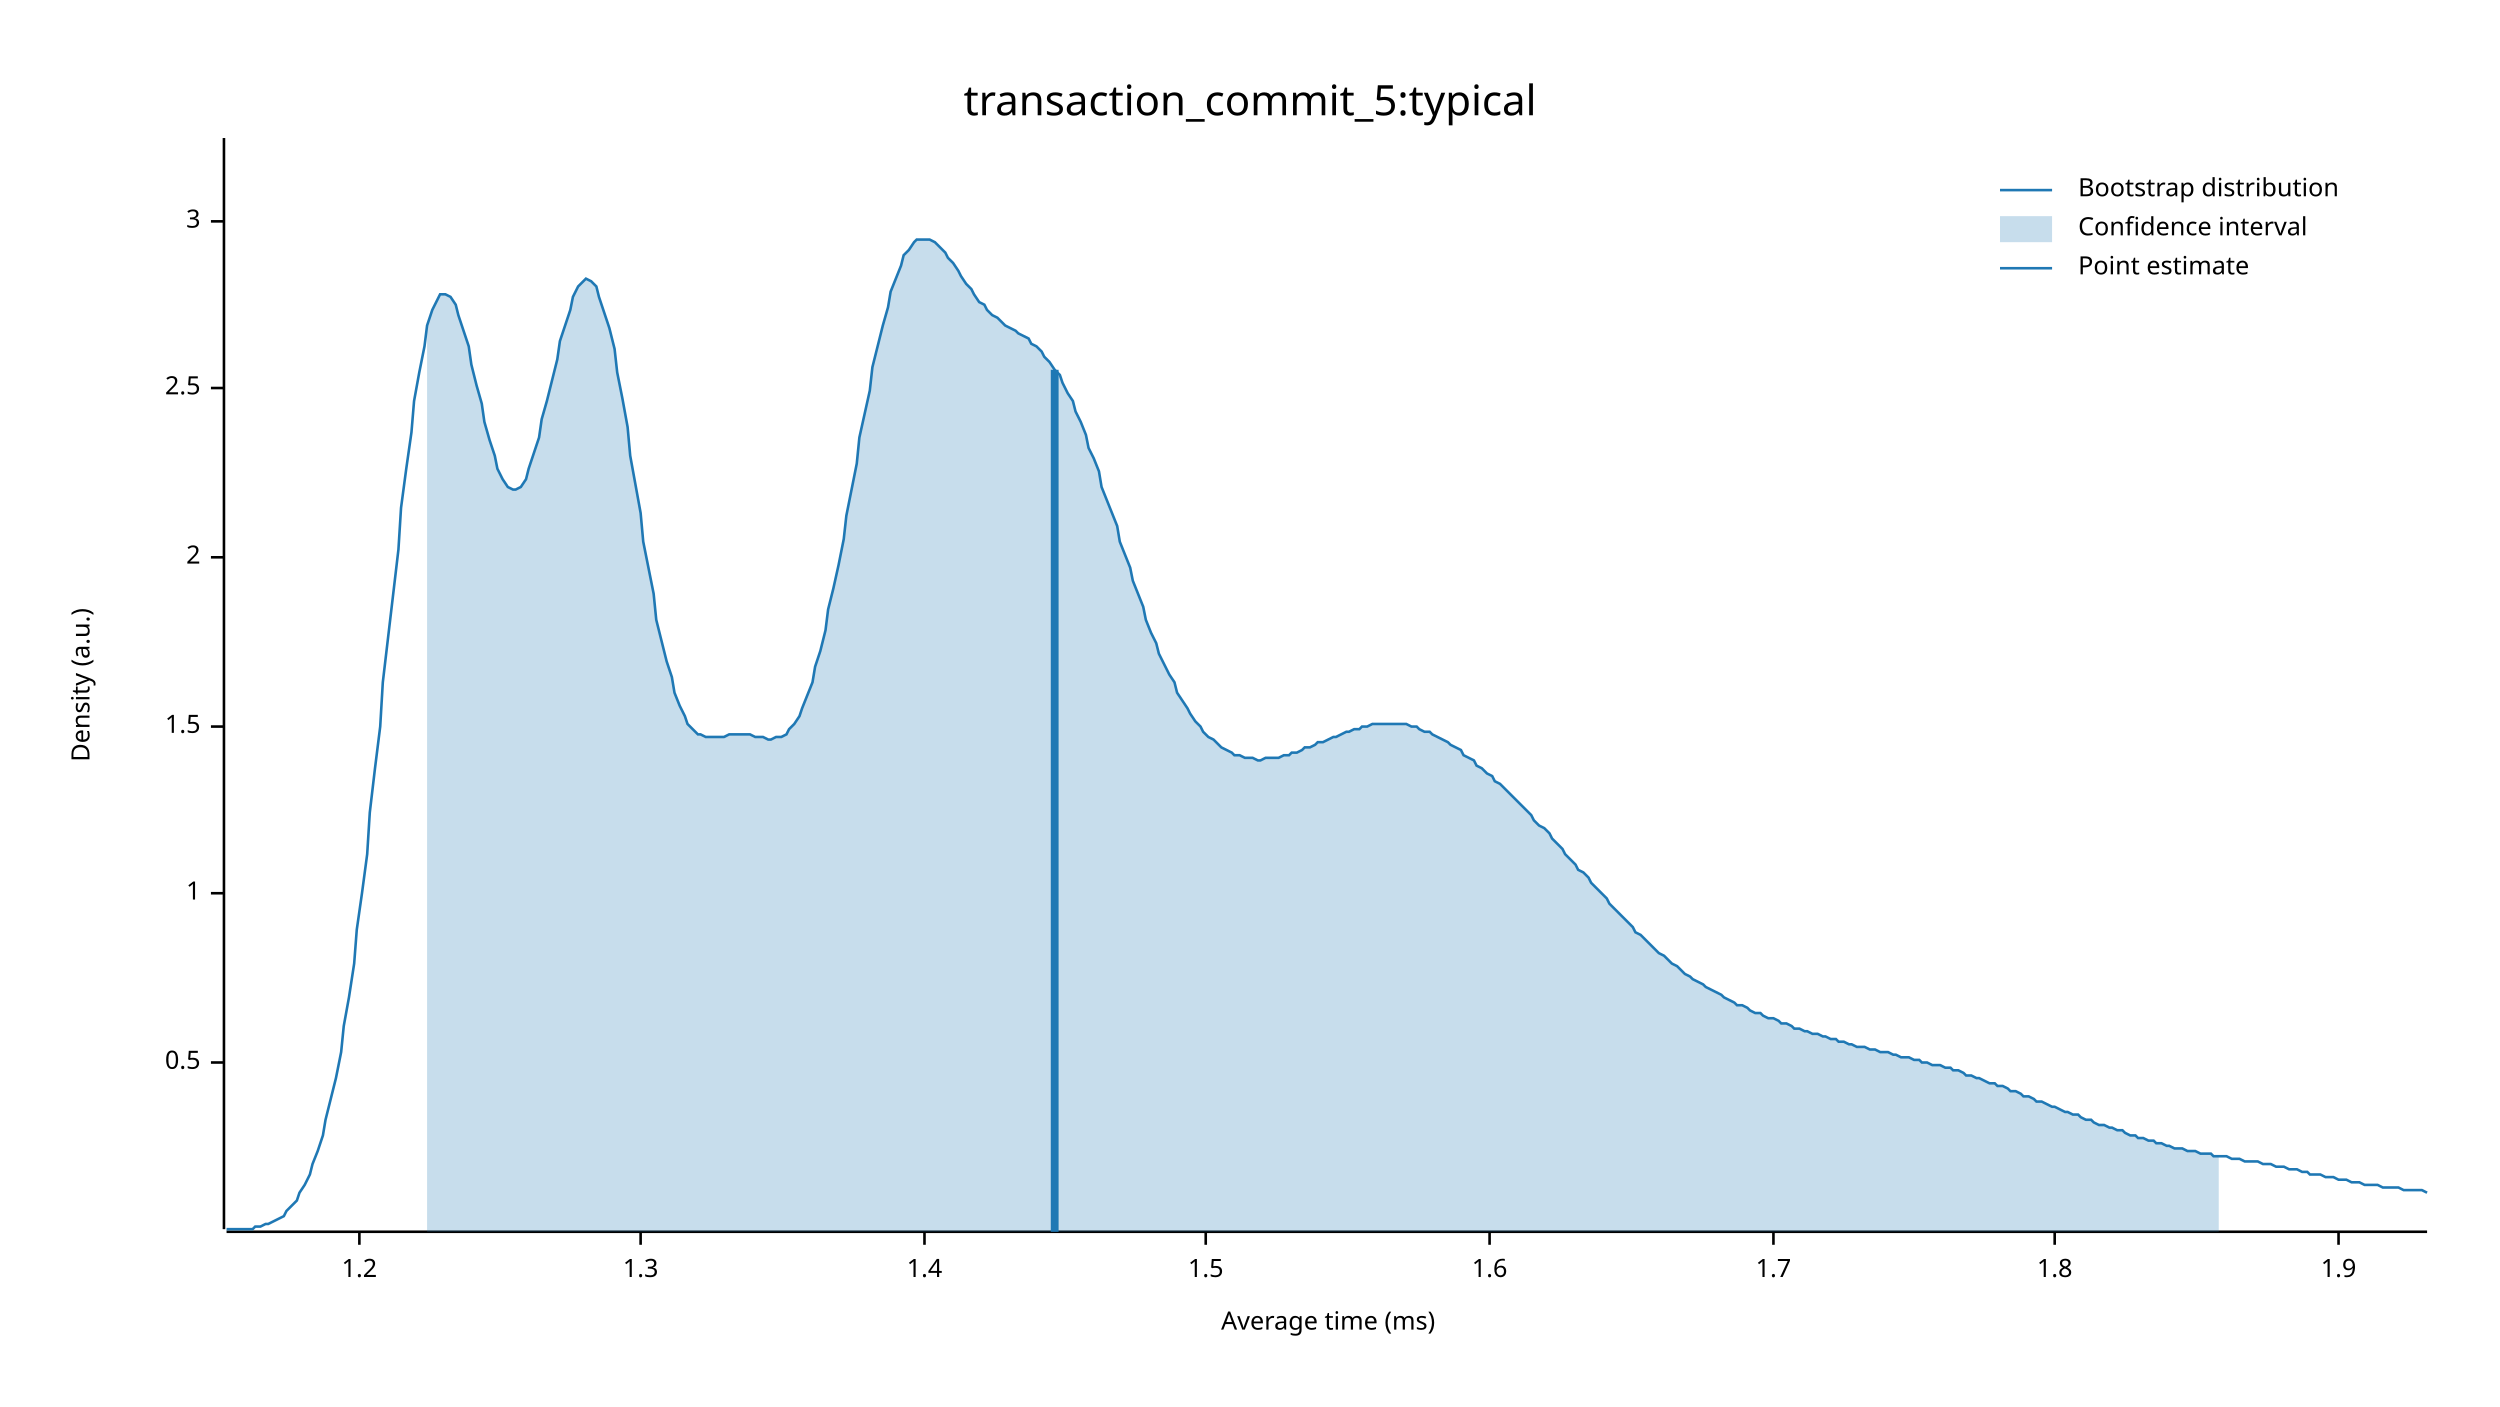
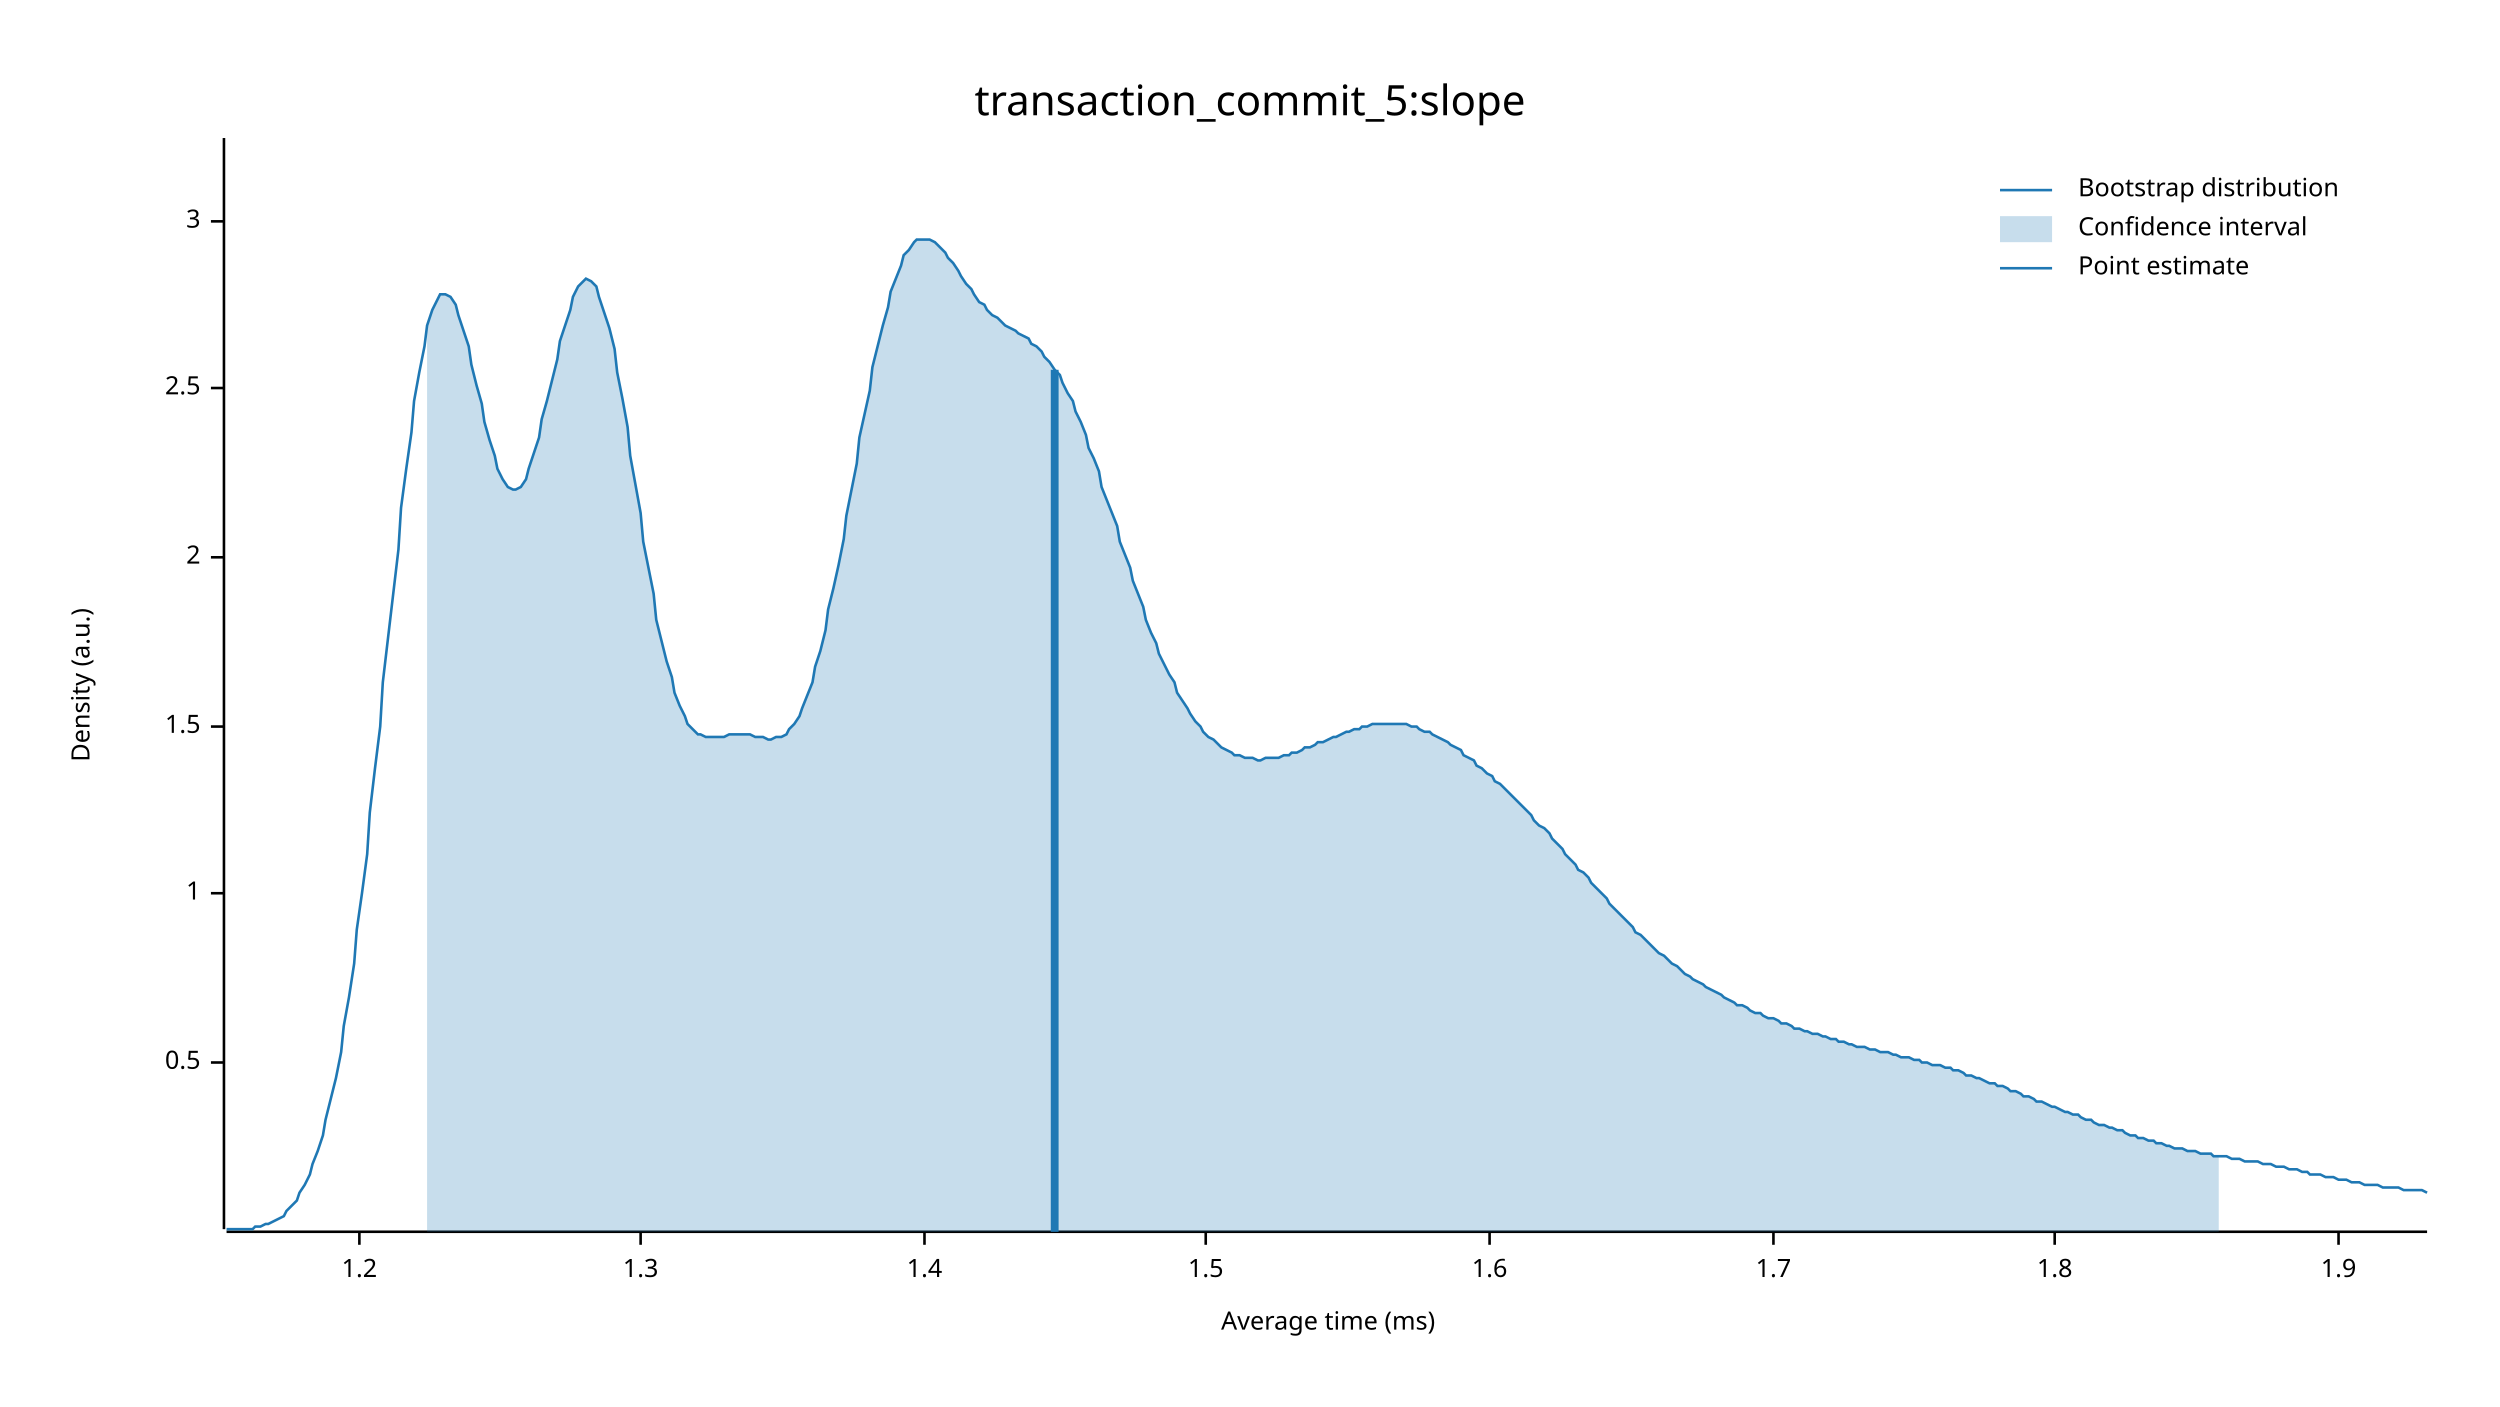
<svg xmlns="http://www.w3.org/2000/svg" width="960" height="540" viewBox="0 0 960 540">
  <text x="480" y="32" dy="0.76em" text-anchor="middle" font-family="sans-serif" font-size="16.129" opacity="1" fill="#000000">
- transaction_commit_5:typical
+ transaction_commit_5:slope
</text>
  <text x="27" y="263" dy="0.76em" text-anchor="middle" font-family="sans-serif" font-size="9.677" opacity="1" fill="#000000" transform="rotate(270, 27, 263)">
Density (a.u.)
</text>
  <text x="510" y="513" dy="-0.5ex" text-anchor="middle" font-family="sans-serif" font-size="9.677" opacity="1" fill="#000000">
Average time (ms)
</text>
  <polyline fill="none" opacity="1" stroke="#000000" stroke-width="1" points="86,53 86,472 " />
  <text x="77" y="408" dy="0.5ex" text-anchor="end" font-family="sans-serif" font-size="9.677" opacity="1" fill="#000000">
0.5
</text>
  <polyline fill="none" opacity="1" stroke="#000000" stroke-width="1" points="81,408 86,408 " />
  <text x="77" y="343" dy="0.5ex" text-anchor="end" font-family="sans-serif" font-size="9.677" opacity="1" fill="#000000">
1
</text>
  <polyline fill="none" opacity="1" stroke="#000000" stroke-width="1" points="81,343 86,343 " />
  <text x="77" y="279" dy="0.5ex" text-anchor="end" font-family="sans-serif" font-size="9.677" opacity="1" fill="#000000">
1.5
</text>
  <polyline fill="none" opacity="1" stroke="#000000" stroke-width="1" points="81,279 86,279 " />
  <text x="77" y="214" dy="0.5ex" text-anchor="end" font-family="sans-serif" font-size="9.677" opacity="1" fill="#000000">
2
</text>
  <polyline fill="none" opacity="1" stroke="#000000" stroke-width="1" points="81,214 86,214 " />
  <text x="77" y="149" dy="0.5ex" text-anchor="end" font-family="sans-serif" font-size="9.677" opacity="1" fill="#000000">
2.5
</text>
  <polyline fill="none" opacity="1" stroke="#000000" stroke-width="1" points="81,149 86,149 " />
  <text x="77" y="85" dy="0.5ex" text-anchor="end" font-family="sans-serif" font-size="9.677" opacity="1" fill="#000000">
3
</text>
  <polyline fill="none" opacity="1" stroke="#000000" stroke-width="1" points="81,85 86,85 " />
  <polyline fill="none" opacity="1" stroke="#000000" stroke-width="1" points="87,473 932,473 " />
  <text x="138" y="483" dy="0.76em" text-anchor="middle" font-family="sans-serif" font-size="9.677" opacity="1" fill="#000000">
1.2
</text>
  <polyline fill="none" opacity="1" stroke="#000000" stroke-width="1" points="138,473 138,478 " />
  <text x="246" y="483" dy="0.76em" text-anchor="middle" font-family="sans-serif" font-size="9.677" opacity="1" fill="#000000">
1.3
</text>
  <polyline fill="none" opacity="1" stroke="#000000" stroke-width="1" points="246,473 246,478 " />
  <text x="355" y="483" dy="0.76em" text-anchor="middle" font-family="sans-serif" font-size="9.677" opacity="1" fill="#000000">
1.4
</text>
  <polyline fill="none" opacity="1" stroke="#000000" stroke-width="1" points="355,473 355,478 " />
  <text x="463" y="483" dy="0.76em" text-anchor="middle" font-family="sans-serif" font-size="9.677" opacity="1" fill="#000000">
1.5
</text>
  <polyline fill="none" opacity="1" stroke="#000000" stroke-width="1" points="463,473 463,478 " />
  <text x="572" y="483" dy="0.76em" text-anchor="middle" font-family="sans-serif" font-size="9.677" opacity="1" fill="#000000">
1.6
</text>
  <polyline fill="none" opacity="1" stroke="#000000" stroke-width="1" points="572,473 572,478 " />
  <text x="681" y="483" dy="0.76em" text-anchor="middle" font-family="sans-serif" font-size="9.677" opacity="1" fill="#000000">
1.7
</text>
  <polyline fill="none" opacity="1" stroke="#000000" stroke-width="1" points="681,473 681,478 " />
  <text x="789" y="483" dy="0.76em" text-anchor="middle" font-family="sans-serif" font-size="9.677" opacity="1" fill="#000000">
1.8
</text>
  <polyline fill="none" opacity="1" stroke="#000000" stroke-width="1" points="789,473 789,478 " />
  <text x="898" y="483" dy="0.76em" text-anchor="middle" font-family="sans-serif" font-size="9.677" opacity="1" fill="#000000">
1.9
</text>
  <polyline fill="none" opacity="1" stroke="#000000" stroke-width="1" points="898,473 898,478 " />
  <polyline fill="none" opacity="1" stroke="#1F78B4" stroke-width="1" points="87,472 88,472 90,472 92,472 93,472 95,472 97,472 98,471 100,471 102,470 103,470 105,469 107,468 109,467 110,465 112,463 114,461 115,458 117,455 119,451 120,447 122,442 124,436 125,430 127,422 129,414 131,404 132,394 134,383 136,370 137,357 139,343 141,328 142,312 144,295 146,279 147,262 149,245 151,228 153,211 154,195 156,180 158,166 159,154 161,143 163,133 164,125 166,119 168,115 169,113 171,113 173,114 175,117 176,121 178,127 180,133 181,140 183,148 185,155 186,162 188,169 190,175 191,180 193,184 195,187 197,188 198,188 200,187 202,184 203,180 205,174 207,168 208,161 210,154 212,146 214,138 215,131 217,125 219,119 220,114 222,110 224,108 225,107 227,108 229,110 230,114 232,120 234,126 236,134 237,143 239,153 241,164 242,175 244,186 246,197 247,208 249,218 251,228 252,238 254,246 256,254 258,260 259,266 261,271 263,275 264,278 266,280 268,282 269,282 271,283 273,283 274,283 276,283 278,283 280,282 281,282 283,282 285,282 286,282 288,282 290,283 291,283 293,283 295,284 296,284 298,283 300,283 302,282 303,280 305,278 307,275 308,272 310,267 312,262 313,256 315,250 317,242 318,234 320,226 322,217 324,207 325,198 327,188 329,178 330,168 332,159 334,150 335,141 337,133 339,125 341,118 342,112 344,107 346,102 347,98 349,96 351,93 352,92 354,92 356,92 357,92 359,93 361,95 363,97 364,99 366,101 368,104 369,106 371,109 373,111 374,113 376,116 378,117 379,119 381,121 383,122 385,124 386,125 388,126 390,127 391,128 393,129 395,130 396,132 398,133 400,135 401,137 403,139 405,142 407,144 408,147 410,151 412,154 413,158 415,162 417,167 418,172 420,176 422,181 423,187 425,192 427,197 429,202 430,208 432,213 434,218 435,223 437,228 439,233 440,238 442,243 444,247 445,251 447,255 449,259 451,262 452,266 454,269 456,272 457,274 459,277 461,279 462,281 464,283 466,284 468,286 469,287 471,288 473,289 474,290 476,290 478,291 479,291 481,291 483,292 484,292 486,291 488,291 490,291 491,291 493,290 495,290 496,289 498,289 500,288 501,287 503,287 505,286 506,285 508,285 510,284 512,283 513,283 515,282 517,281 518,281 520,280 522,280 523,279 525,279 527,278 528,278 530,278 532,278 534,278 535,278 537,278 539,278 540,278 542,279 544,279 545,280 547,281 549,281 550,282 552,283 554,284 556,285 557,286 559,287 561,288 562,290 564,291 566,292 567,294 569,295 571,297 573,298 574,300 576,301 578,303 579,304 581,306 583,308 584,309 586,311 588,313 589,315 591,317 593,318 595,320 596,322 598,324 600,326 601,328 603,330 605,332 606,334 608,335 610,337 611,339 613,341 615,343 617,345 618,347 620,349 622,351 623,352 625,354 627,356 628,358 630,359 632,361 633,362 635,364 637,366 639,367 640,368 642,370 644,371 645,372 647,374 649,375 650,376 652,377 654,378 655,379 657,380 659,381 661,382 662,383 664,384 666,385 667,386 669,386 671,387 672,388 674,389 676,389 677,390 679,391 681,391 683,392 684,393 686,393 688,394 689,395 691,395 693,396 694,396 696,397 698,397 700,398 701,398 703,399 705,399 706,400 708,400 710,401 711,401 713,402 715,402 716,402 718,403 720,403 722,404 723,404 725,404 727,405 728,405 730,406 732,406 733,406 735,407 737,407 738,408 740,408 742,409 744,409 745,409 747,410 749,410 750,411 752,411 754,412 755,413 757,413 759,414 760,414 762,415 764,416 766,416 767,417 769,417 771,418 772,419 774,419 776,420 777,421 779,421 781,422 782,423 784,423 786,424 788,425 789,425 791,426 793,427 794,427 796,428 798,428 799,429 801,430 803,430 804,431 806,432 808,432 810,433 811,433 813,434 815,434 816,435 818,436 820,436 821,437 823,437 825,438 827,438 828,439 830,439 832,440 833,440 835,441 837,441 838,441 840,442 842,442 843,442 845,443 847,443 849,443 850,444 852,444 854,444 855,444 857,445 859,445 860,445 862,446 864,446 865,446 867,446 869,447 871,447 872,447 874,448 876,448 877,448 879,449 881,449 882,449 884,450 886,450 887,451 889,451 891,451 893,452 894,452 896,452 898,453 899,453 901,453 903,454 904,454 906,454 908,455 909,455 911,455 913,455 915,456 916,456 918,456 920,456 921,456 923,457 925,457 926,457 928,457 930,457 932,458 " />
  <polygon opacity="0.25" fill="#1F78B4" points="164,125 166,119 168,115 169,113 171,113 173,114 175,117 176,121 178,127 180,133 181,140 183,148 185,155 186,162 188,169 190,175 191,180 193,184 195,187 197,188 198,188 200,187 202,184 203,180 205,174 207,168 208,161 210,154 212,146 214,138 215,131 217,125 219,119 220,114 222,110 224,108 225,107 227,108 229,110 230,114 232,120 234,126 236,134 237,143 239,153 241,164 242,175 244,186 246,197 247,208 249,218 251,228 252,238 254,246 256,254 258,260 259,266 261,271 263,275 264,278 266,280 268,282 269,282 271,283 273,283 274,283 276,283 278,283 280,282 281,282 283,282 285,282 286,282 288,282 290,283 291,283 293,283 295,284 296,284 298,283 300,283 302,282 303,280 305,278 307,275 308,272 310,267 312,262 313,256 315,250 317,242 318,234 320,226 322,217 324,207 325,198 327,188 329,178 330,168 332,159 334,150 335,141 337,133 339,125 341,118 342,112 344,107 346,102 347,98 349,96 351,93 352,92 354,92 356,92 357,92 359,93 361,95 363,97 364,99 366,101 368,104 369,106 371,109 373,111 374,113 376,116 378,117 379,119 381,121 383,122 385,124 386,125 388,126 390,127 391,128 393,129 395,130 396,132 398,133 400,135 401,137 403,139 405,142 407,144 408,147 410,151 412,154 413,158 415,162 417,167 418,172 420,176 422,181 423,187 425,192 427,197 429,202 430,208 432,213 434,218 435,223 437,228 439,233 440,238 442,243 444,247 445,251 447,255 449,259 451,262 452,266 454,269 456,272 457,274 459,277 461,279 462,281 464,283 466,284 468,286 469,287 471,288 473,289 474,290 476,290 478,291 479,291 481,291 483,292 484,292 486,291 488,291 490,291 491,291 493,290 495,290 496,289 498,289 500,288 501,287 503,287 505,286 506,285 508,285 510,284 512,283 513,283 515,282 517,281 518,281 520,280 522,280 523,279 525,279 527,278 528,278 530,278 532,278 534,278 535,278 537,278 539,278 540,278 542,279 544,279 545,280 547,281 549,281 550,282 552,283 554,284 556,285 557,286 559,287 561,288 562,290 564,291 566,292 567,294 569,295 571,297 573,298 574,300 576,301 578,303 579,304 581,306 583,308 584,309 586,311 588,313 589,315 591,317 593,318 595,320 596,322 598,324 600,326 601,328 603,330 605,332 606,334 608,335 610,337 611,339 613,341 615,343 617,345 618,347 620,349 622,351 623,352 625,354 627,356 628,358 630,359 632,361 633,362 635,364 637,366 639,367 640,368 642,370 644,371 645,372 647,374 649,375 650,376 652,377 654,378 655,379 657,380 659,381 661,382 662,383 664,384 666,385 667,386 669,386 671,387 672,388 674,389 676,389 677,390 679,391 681,391 683,392 684,393 686,393 688,394 689,395 691,395 693,396 694,396 696,397 698,397 700,398 701,398 703,399 705,399 706,400 708,400 710,401 711,401 713,402 715,402 716,402 718,403 720,403 722,404 723,404 725,404 727,405 728,405 730,406 732,406 733,406 735,407 737,407 738,408 740,408 742,409 744,409 745,409 747,410 749,410 750,411 752,411 754,412 755,413 757,413 759,414 760,414 762,415 764,416 766,416 767,417 769,417 771,418 772,419 774,419 776,420 777,421 779,421 781,422 782,423 784,423 786,424 788,425 789,425 791,426 793,427 794,427 796,428 798,428 799,429 801,430 803,430 804,431 806,432 808,432 810,433 811,433 813,434 815,434 816,435 818,436 820,436 821,437 823,437 825,438 827,438 828,439 830,439 832,440 833,440 835,441 837,441 838,441 840,442 842,442 843,442 845,443 847,443 849,443 850,444 852,444 852,473 164,473 " />
  <polyline fill="none" opacity="1" stroke="#1F78B4" stroke-width="3" points="405,473 405,142 " />
  <text x="798" y="68" dy="0.76em" text-anchor="start" font-family="sans-serif" font-size="9.677" opacity="1" fill="#000000">
Bootstrap distribution
</text>
  <text x="798" y="83" dy="0.76em" text-anchor="start" font-family="sans-serif" font-size="9.677" opacity="1" fill="#000000">
Confidence interval
</text>
  <text x="798" y="98" dy="0.76em" text-anchor="start" font-family="sans-serif" font-size="9.677" opacity="1" fill="#000000">
Point estimate
</text>
  <polyline fill="none" opacity="1" stroke="#1F78B4" stroke-width="1" points="768,73 788,73 " />
  <rect x="768" y="83" width="20" height="10" opacity="0.25" fill="#1F78B4" stroke="none" />
  <polyline fill="none" opacity="1" stroke="#1F78B4" stroke-width="1" points="768,103 788,103 " />
</svg>
